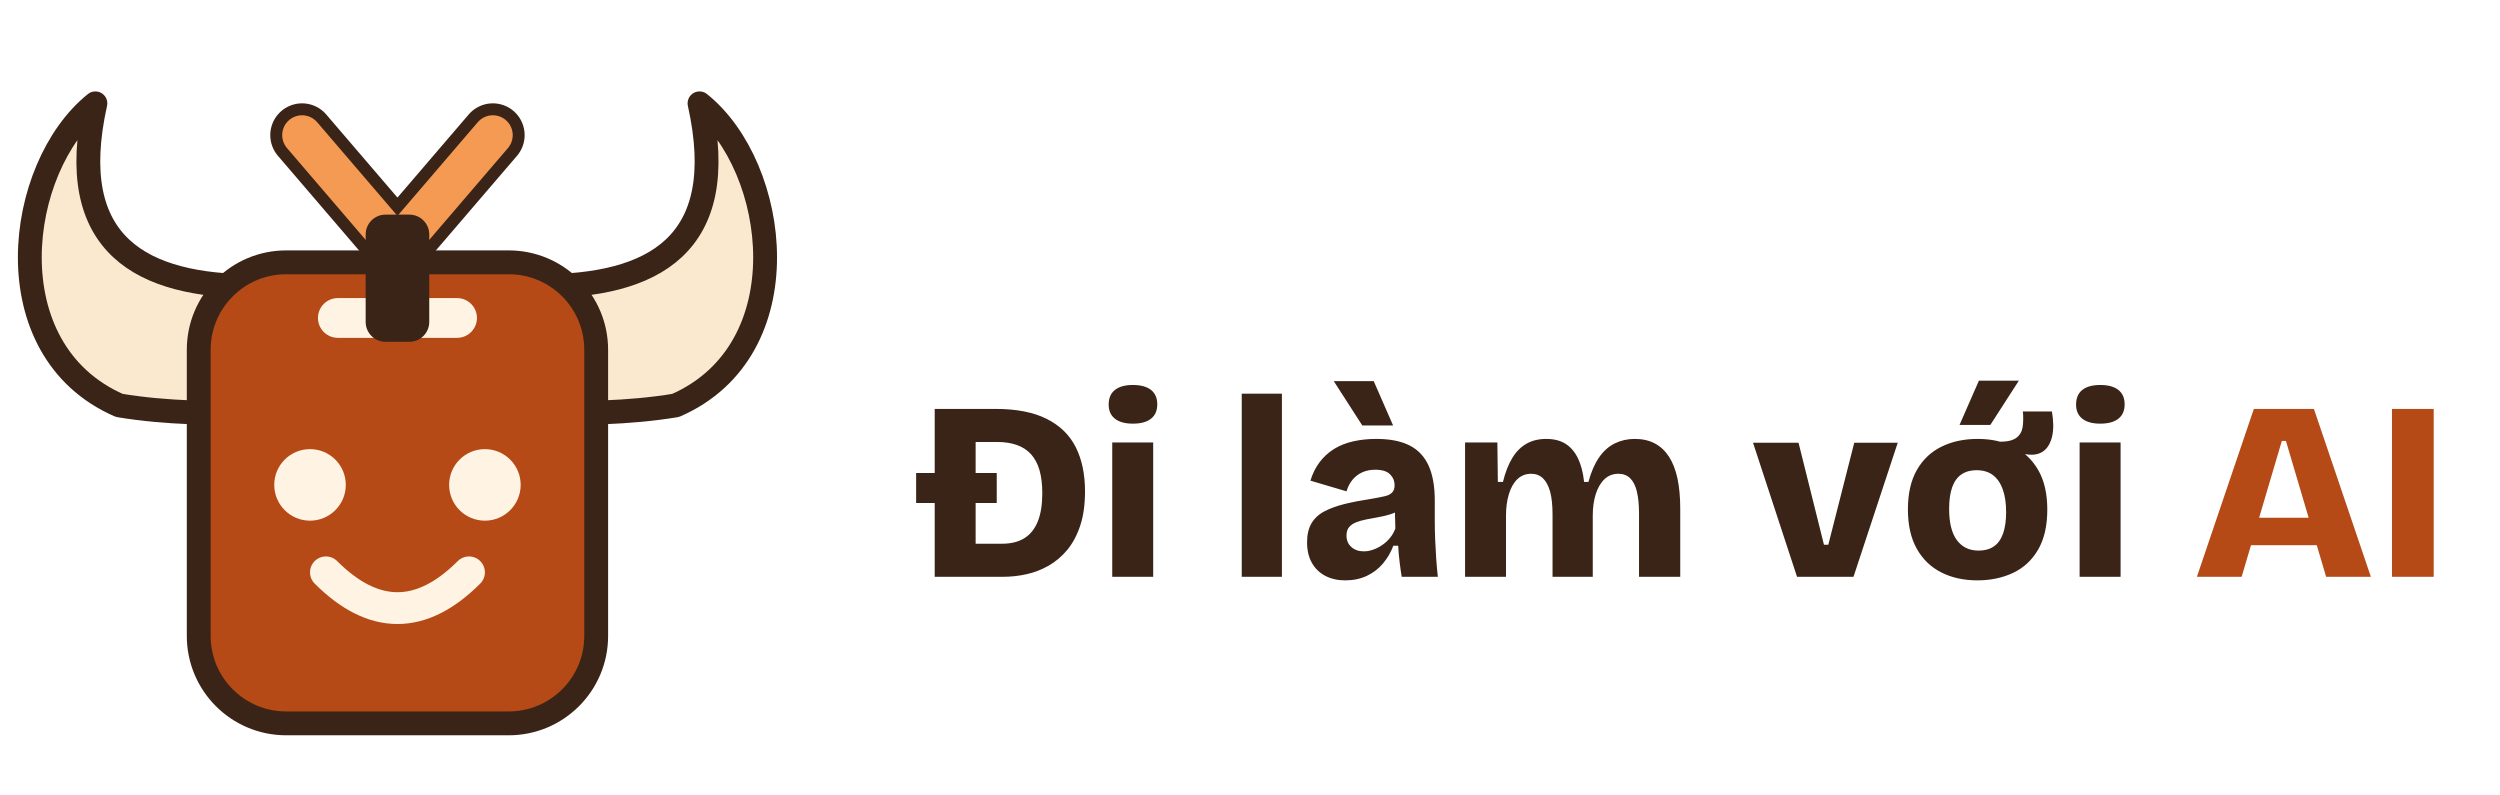
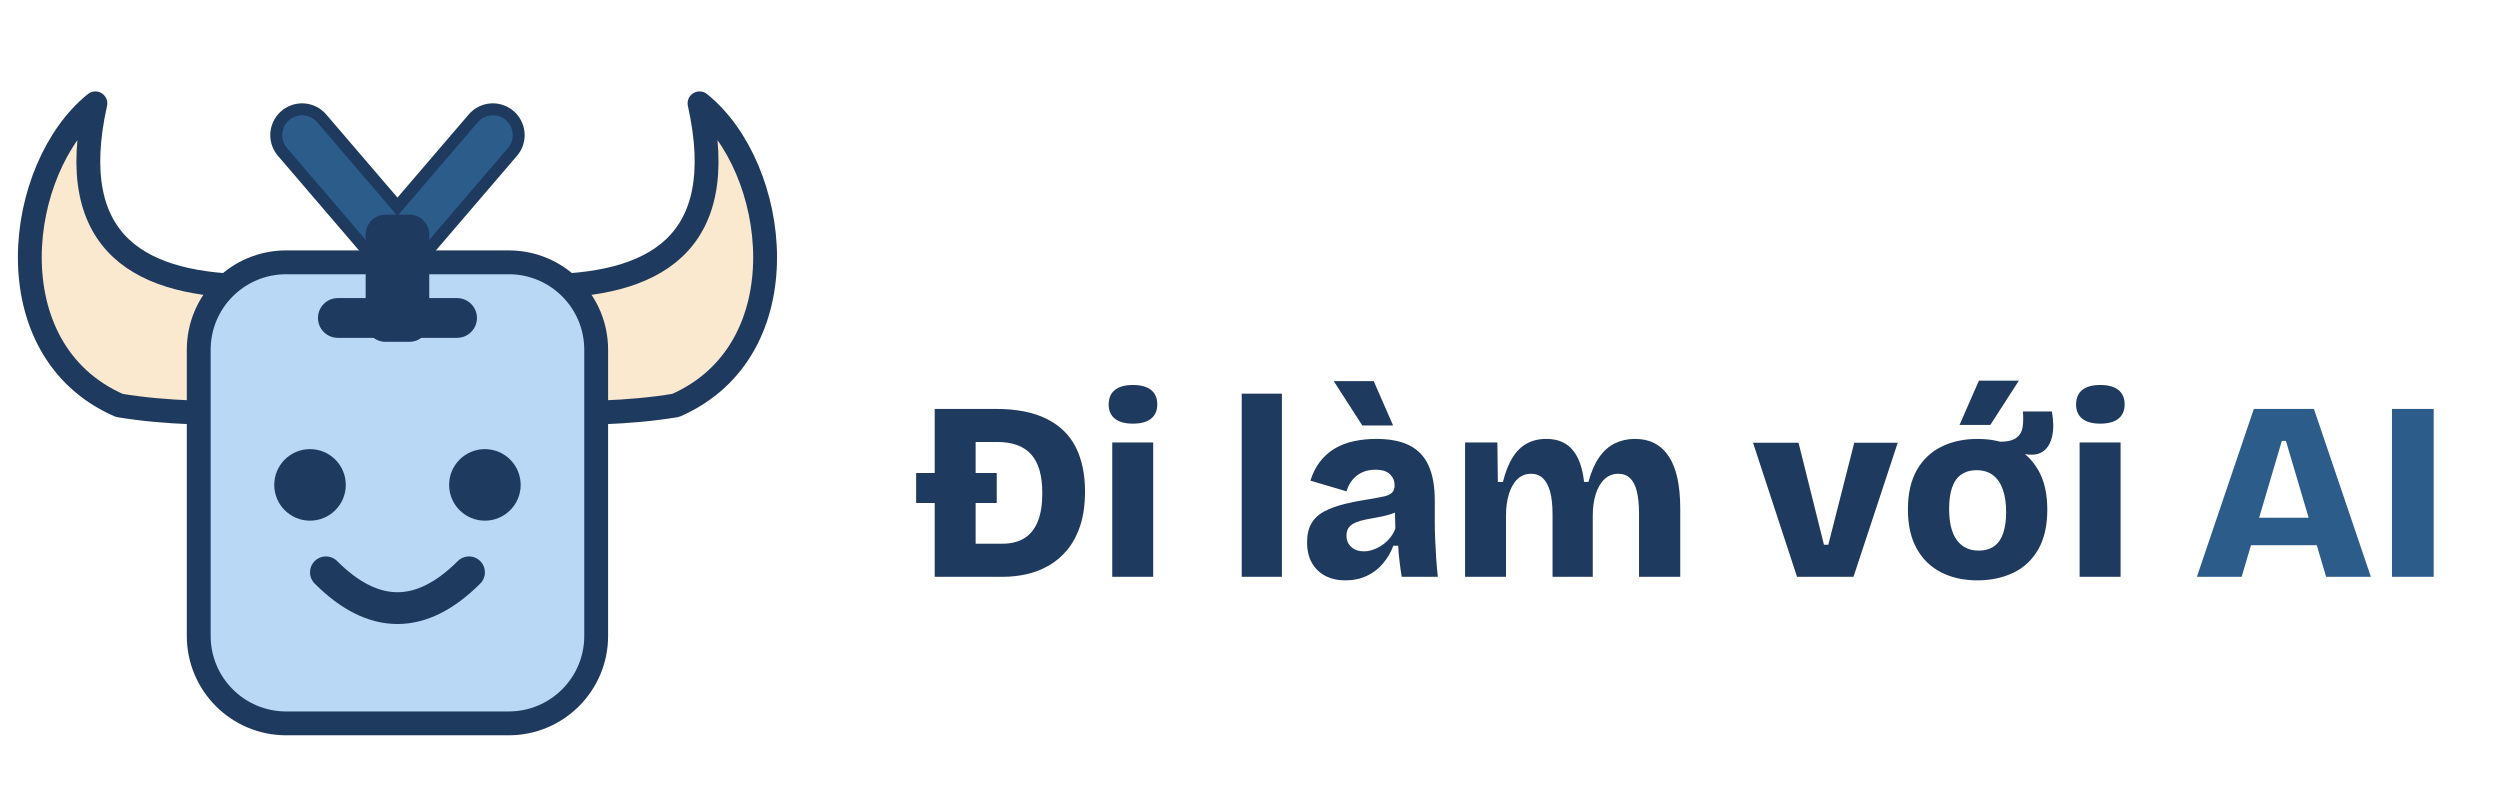
<svg xmlns="http://www.w3.org/2000/svg" viewBox="0 0 629 200" width="629" height="200">
  <g>
-     <path d="M 64 72 C 36 72 16 62 24 26 C 4 42 -2 88 30 102 C 42 104 54 104 68 104 Z" fill="#FBE9CF" stroke="#3A2417" stroke-width="6" stroke-linejoin="round" />
-     <path d="M 64 72 C 36 72 16 62 24 26 C 4 42 -2 88 30 102 C 42 104 54 104 68 104 Z" fill="#FBE9CF" stroke="#3A2417" stroke-width="6" stroke-linejoin="round" transform="translate(200 0) scale(-1 1)" />
-     <path d="M 76 34 L 100 62 L 124 34" fill="none" stroke="#3A2417" stroke-width="16" stroke-linecap="round" stroke-linejoin="round" />
-     <path d="M 76 34 L 100 62 L 124 34" fill="none" stroke="#F59A52" stroke-width="10" stroke-linecap="round" stroke-linejoin="round" />
-     <rect x="50" y="66" width="100" height="116" rx="22" fill="#B54A17" stroke="#3A2417" stroke-width="6" stroke-linejoin="round" />
-     <rect x="80" y="75" width="40" height="10" rx="5" fill="#FFF4E4" />
-     <circle cx="78" cy="122" r="9" fill="#FFF4E4" />
-     <circle cx="122" cy="122" r="9" fill="#FFF4E4" />
-     <path d="M 82 144 Q 100 162 118 144" fill="none" stroke="#FFF4E4" stroke-width="8" stroke-linecap="round" />
-     <rect x="92" y="54" width="16" height="32" rx="5" fill="#3A2417" />
+     <path d="M 64 72 C 36 72 16 62 24 26 C 4 42 -2 88 30 102 C 42 104 54 104 68 104 Z" fill="#FBE9CF" stroke="#1F3A5F" stroke-width="6" stroke-linejoin="round" />
+     <path d="M 64 72 C 36 72 16 62 24 26 C 4 42 -2 88 30 102 C 42 104 54 104 68 104 Z" fill="#FBE9CF" stroke="#1F3A5F" stroke-width="6" stroke-linejoin="round" transform="translate(200 0) scale(-1 1)" />
+     <path d="M 76 34 L 100 62 L 124 34" fill="none" stroke="#1F3A5F" stroke-width="16" stroke-linecap="round" stroke-linejoin="round" />
+     <path d="M 76 34 L 100 62 L 124 34" fill="none" stroke="#2B5C8A" stroke-width="10" stroke-linecap="round" stroke-linejoin="round" />
+     <rect x="50" y="66" width="100" height="116" rx="22" fill="#B8D8F5" stroke="#1F3A5F" stroke-width="6" stroke-linejoin="round" />
+     <rect x="80" y="75" width="40" height="10" rx="5" fill="#1F3A5F" />
+     <circle cx="78" cy="122" r="9" fill="#1F3A5F" />
+     <circle cx="122" cy="122" r="9" fill="#1F3A5F" />
+     <path d="M 82 144 Q 100 162 118 144" fill="none" stroke="#1F3A5F" stroke-width="8" stroke-linecap="round" />
+     <rect x="92" y="54" width="16" height="32" rx="5" fill="#1F3A5F" />
  </g>
-   <path d="M230.50 126.56L230.50 119.01L250.78 119.01L250.78 126.56L230.50 126.56ZM252.45 145.12L239.97 145.12L239.97 136.80L252.13 136.80Q255.52 136.80 257.76 135.39Q260 133.98 261.12 131.17Q262.24 128.35 262.24 124.13L262.24 124.13Q262.24 120.74 261.54 118.30Q260.83 115.87 259.42 114.30Q258.02 112.74 255.87 111.97Q253.73 111.20 250.85 111.20L250.85 111.20L239.97 111.20L239.97 102.88L250.46 102.88Q258.34 102.88 263.33 105.38Q268.32 107.87 270.66 112.51Q272.99 117.15 272.99 123.62L272.99 123.62Q272.99 128.61 271.78 132.26Q270.56 135.90 268.51 138.37Q266.46 140.83 263.81 142.34Q261.15 143.84 258.24 144.48Q255.33 145.12 252.45 145.12L252.45 145.12ZM245.47 145.12L235.17 145.12L235.17 102.88L245.47 102.88L245.47 145.12ZM290.14 145.12L279.84 145.12L279.84 111.33L290.14 111.33L290.14 145.12ZM285.02 106.59L285.02 106.59Q282.08 106.59 280.51 105.34Q278.94 104.10 278.94 101.79L278.94 101.79Q278.94 99.36 280.51 98.11Q282.08 96.86 285.02 96.86L285.02 96.86Q288.03 96.86 289.60 98.11Q291.17 99.36 291.17 101.73L291.17 101.73Q291.17 104.10 289.60 105.34Q288.03 106.59 285.02 106.59ZM322.53 145.12L312.42 145.12L312.42 99.04L322.53 99.04L322.53 145.12ZM338.46 146.02L338.46 146.02Q335.65 146.02 333.47 144.90Q331.30 143.78 330.08 141.63Q328.86 139.49 328.86 136.42L328.86 136.42Q328.86 133.54 329.98 131.65Q331.10 129.76 333.25 128.64Q335.39 127.52 338.40 126.78Q341.41 126.05 345.25 125.47L345.25 125.47Q347.10 125.15 348.35 124.86Q349.60 124.58 350.24 123.94Q350.88 123.30 350.88 122.08L350.88 122.08Q350.88 120.48 349.73 119.33Q348.58 118.18 346.02 118.18L346.02 118.18Q344.22 118.18 342.78 118.82Q341.34 119.46 340.32 120.67Q339.30 121.89 338.78 123.62L338.78 123.62L329.70 120.93Q330.53 118.24 332.03 116.26Q333.54 114.27 335.65 112.96Q337.76 111.65 340.48 111.04Q343.20 110.43 346.27 110.43L346.27 110.43Q351.39 110.43 354.62 112.06Q357.86 113.70 359.42 117.12Q360.99 120.54 360.99 125.92L360.99 125.92L360.99 131.10Q360.99 133.41 361.09 135.74Q361.18 138.08 361.34 140.42Q361.50 142.75 361.76 145.12L361.76 145.12L352.67 145.12Q352.42 143.65 352.16 141.57Q351.90 139.49 351.78 137.31L351.78 137.31L350.56 137.31Q349.66 139.74 347.97 141.76Q346.27 143.78 343.87 144.90Q341.47 146.02 338.46 146.02ZM343.14 138.72L343.14 138.72Q344.29 138.72 345.47 138.30Q346.66 137.89 347.74 137.15Q348.83 136.42 349.73 135.33Q350.62 134.24 351.07 132.96L351.07 132.96L350.94 127.90L352.35 128.22Q351.14 128.99 349.66 129.44Q348.19 129.89 346.69 130.14Q345.18 130.40 343.74 130.69Q342.30 130.98 341.18 131.42Q340.06 131.87 339.42 132.64Q338.78 133.41 338.78 134.75L338.78 134.75Q338.78 136.54 340.00 137.63Q341.22 138.72 343.14 138.72ZM350.50 107.04L342.75 107.04L335.58 95.90L345.63 95.90L350.50 107.04ZM378.91 145.12L368.61 145.12L368.61 123.30L368.61 111.33L376.74 111.33L376.86 121.25L378.14 121.25Q379.04 117.60 380.51 115.20Q381.98 112.80 384.10 111.62Q386.21 110.43 389.02 110.43L389.02 110.43Q391.97 110.43 393.92 111.68Q395.87 112.93 397.02 115.33Q398.18 117.73 398.56 121.25L398.56 121.25L399.65 121.25Q400.67 117.47 402.34 115.07Q404.00 112.67 406.30 111.55Q408.61 110.43 411.30 110.43L411.30 110.43Q414.18 110.43 416.32 111.55Q418.46 112.67 419.90 114.88Q421.34 117.09 422.05 120.38Q422.75 123.68 422.75 128.03L422.75 128.03L422.75 145.12L412.38 145.12L412.38 129.31Q412.38 125.92 411.84 123.68Q411.30 121.44 410.14 120.32Q408.99 119.20 407.20 119.20L407.20 119.20Q405.15 119.20 403.71 120.54Q402.27 121.89 401.50 124.29Q400.74 126.69 400.74 129.70L400.74 129.70L400.74 145.12L390.62 145.12L390.62 129.50Q390.62 125.98 390.02 123.74Q389.41 121.50 388.22 120.35Q387.04 119.20 385.25 119.20L385.25 119.20Q383.20 119.20 381.79 120.54Q380.38 121.89 379.65 124.29Q378.91 126.69 378.91 129.70L378.91 129.70L378.91 145.12ZM466.34 145.12L452.13 145.12L441.06 111.39L452.51 111.39L458.91 137.06L460.00 137.06L466.53 111.39L477.47 111.39L466.34 145.12ZM510.11 114.34L510.11 114.34L503.14 113.38L503.14 111.14Q506.02 111.14 507.33 110.14Q508.64 109.15 508.90 107.42Q509.15 105.70 508.96 103.52L508.96 103.52L516.26 103.52Q516.90 107.23 516.32 109.76Q515.74 112.29 514.18 113.47Q512.61 114.66 510.11 114.34ZM497.50 146.02L497.50 146.02Q492.38 146.02 488.45 144.03Q484.51 142.05 482.27 138.08Q480.03 134.11 480.03 128.16L480.03 128.16Q480.03 122.21 482.27 118.27Q484.51 114.34 488.48 112.38Q492.45 110.43 497.57 110.43L497.57 110.43Q502.69 110.43 506.66 112.42Q510.62 114.40 512.86 118.34Q515.10 122.27 515.10 128.22L515.10 128.22Q515.10 134.30 512.80 138.27Q510.50 142.24 506.50 144.13Q502.50 146.02 497.50 146.02ZM497.82 138.53L497.82 138.53Q500.13 138.53 501.66 137.47Q503.20 136.42 503.97 134.24Q504.74 132.06 504.74 128.86L504.74 128.86Q504.74 125.47 503.90 123.14Q503.07 120.80 501.44 119.55Q499.81 118.30 497.25 118.30L497.25 118.30Q495.07 118.30 493.50 119.36Q491.94 120.42 491.17 122.59Q490.40 124.77 490.40 128.03L490.40 128.03Q490.40 133.28 492.35 135.90Q494.30 138.53 497.82 138.53ZM507.94 95.78L500.77 106.91L493.02 106.91L497.89 95.78L507.94 95.78ZM533.54 145.12L523.23 145.12L523.23 111.33L533.54 111.33L533.54 145.12ZM528.42 106.59L528.42 106.59Q525.47 106.59 523.90 105.34Q522.34 104.10 522.34 101.79L522.34 101.79Q522.34 99.36 523.90 98.11Q525.47 96.86 528.42 96.86L528.42 96.86Q531.42 96.86 532.99 98.11Q534.56 99.36 534.56 101.73L534.56 101.73Q534.56 104.10 532.99 105.34Q531.42 106.59 528.42 106.59Z" fill="#3A2417" />
-   <path d="M564.00 145.12L552.74 145.12L567.07 102.88L582.18 102.88L596.51 145.12L585.25 145.12L575.14 110.94L574.11 110.94L564.00 145.12ZM589.54 137.18L561.25 137.18L561.25 130.27L589.54 130.27L589.54 137.18ZM612.32 145.12L601.82 145.12L601.82 102.88L612.32 102.88L612.32 145.12Z" fill="#B54A17" />
+   <path d="M230.50 126.56L230.50 119.01L250.78 119.01L250.78 126.56L230.50 126.56ZM252.45 145.12L239.97 145.12L239.97 136.80L252.13 136.80Q255.52 136.80 257.76 135.39Q260 133.98 261.12 131.17Q262.24 128.35 262.24 124.13L262.24 124.13Q262.24 120.74 261.54 118.30Q260.83 115.87 259.42 114.30Q258.02 112.74 255.87 111.97Q253.73 111.20 250.85 111.20L250.85 111.20L239.97 111.20L239.97 102.88L250.46 102.88Q258.34 102.88 263.33 105.38Q268.32 107.87 270.66 112.51Q272.99 117.15 272.99 123.62L272.99 123.62Q272.99 128.61 271.78 132.26Q270.56 135.90 268.51 138.37Q266.46 140.83 263.81 142.34Q261.15 143.84 258.24 144.48Q255.33 145.12 252.45 145.12L252.45 145.12ZM245.47 145.12L235.17 145.12L235.17 102.88L245.47 102.88L245.47 145.12ZM290.14 145.12L279.84 145.12L279.84 111.33L290.14 111.33L290.14 145.12ZM285.02 106.59L285.02 106.59Q282.08 106.59 280.51 105.34Q278.94 104.10 278.94 101.79L278.94 101.79Q278.94 99.36 280.51 98.11Q282.08 96.86 285.02 96.86L285.02 96.86Q288.03 96.86 289.60 98.11Q291.17 99.36 291.17 101.73L291.17 101.73Q291.17 104.10 289.60 105.34Q288.03 106.59 285.02 106.59ZM322.53 145.12L312.42 145.12L312.42 99.04L322.53 99.04L322.53 145.12ZM338.46 146.02L338.46 146.02Q335.65 146.02 333.47 144.90Q331.30 143.78 330.08 141.63Q328.86 139.49 328.86 136.42L328.86 136.42Q328.86 133.54 329.98 131.65Q331.10 129.76 333.25 128.64Q335.39 127.52 338.40 126.78Q341.41 126.05 345.25 125.47L345.25 125.47Q347.10 125.15 348.35 124.86Q349.60 124.58 350.24 123.94Q350.88 123.30 350.88 122.08L350.88 122.08Q350.88 120.48 349.73 119.33Q348.58 118.18 346.02 118.18L346.02 118.18Q344.22 118.18 342.78 118.82Q341.34 119.46 340.32 120.67Q339.30 121.89 338.78 123.62L338.78 123.62L329.70 120.93Q330.53 118.24 332.03 116.26Q333.54 114.27 335.65 112.96Q337.76 111.65 340.48 111.04Q343.20 110.43 346.27 110.43L346.27 110.43Q351.39 110.43 354.62 112.06Q357.86 113.70 359.42 117.12Q360.99 120.54 360.99 125.92L360.99 125.92L360.99 131.10Q360.99 133.41 361.09 135.74Q361.18 138.08 361.34 140.42Q361.50 142.75 361.76 145.12L361.76 145.12L352.67 145.12Q352.42 143.65 352.16 141.57Q351.90 139.49 351.78 137.31L351.78 137.31L350.56 137.31Q349.66 139.74 347.97 141.76Q346.27 143.78 343.87 144.90Q341.47 146.02 338.46 146.02ZM343.14 138.72L343.14 138.72Q344.29 138.72 345.47 138.30Q346.66 137.89 347.74 137.15Q348.83 136.42 349.73 135.33Q350.62 134.24 351.07 132.96L351.07 132.96L350.94 127.90L352.35 128.22Q351.14 128.99 349.66 129.44Q348.19 129.89 346.69 130.14Q345.18 130.40 343.74 130.69Q342.30 130.98 341.18 131.42Q340.06 131.87 339.42 132.64Q338.78 133.41 338.78 134.75L338.78 134.75Q338.78 136.54 340.00 137.63Q341.22 138.72 343.14 138.72ZM350.50 107.04L342.75 107.04L335.58 95.90L345.63 95.90L350.50 107.04ZM378.91 145.12L368.61 145.12L368.61 123.30L368.61 111.33L376.74 111.33L376.86 121.25L378.14 121.25Q379.04 117.60 380.51 115.20Q381.98 112.80 384.10 111.62Q386.21 110.43 389.02 110.43L389.02 110.43Q391.97 110.43 393.92 111.68Q395.87 112.93 397.02 115.33Q398.18 117.73 398.56 121.25L398.56 121.25L399.65 121.25Q400.67 117.47 402.34 115.07Q404.00 112.67 406.30 111.55Q408.61 110.43 411.30 110.43L411.30 110.43Q414.18 110.43 416.32 111.55Q418.46 112.67 419.90 114.88Q421.34 117.09 422.05 120.38Q422.75 123.68 422.75 128.03L422.75 128.03L422.75 145.12L412.38 145.12L412.38 129.31Q412.38 125.92 411.84 123.68Q411.30 121.44 410.14 120.32Q408.99 119.20 407.20 119.20L407.20 119.20Q405.15 119.20 403.71 120.54Q402.27 121.89 401.50 124.29Q400.74 126.69 400.74 129.70L400.74 129.70L400.74 145.12L390.62 145.12L390.62 129.50Q390.62 125.98 390.02 123.74Q389.41 121.50 388.22 120.35Q387.04 119.20 385.25 119.20L385.25 119.20Q383.20 119.20 381.79 120.54Q380.38 121.89 379.65 124.29Q378.91 126.69 378.91 129.70L378.91 129.70L378.91 145.12ZM466.34 145.12L452.13 145.12L441.06 111.39L452.51 111.39L458.91 137.06L460.00 137.06L466.53 111.39L477.47 111.39L466.34 145.12ZM510.11 114.34L510.11 114.34L503.14 113.38L503.14 111.14Q506.02 111.14 507.33 110.14Q508.64 109.15 508.90 107.42Q509.15 105.70 508.96 103.52L508.96 103.52L516.26 103.52Q516.90 107.23 516.32 109.76Q515.74 112.29 514.18 113.47Q512.61 114.66 510.11 114.34ZM497.50 146.02L497.50 146.02Q492.38 146.02 488.45 144.03Q484.51 142.05 482.27 138.08Q480.03 134.11 480.03 128.16L480.03 128.16Q480.03 122.21 482.27 118.27Q484.51 114.34 488.48 112.38Q492.45 110.43 497.57 110.43L497.57 110.43Q502.69 110.43 506.66 112.42Q510.62 114.40 512.86 118.34Q515.10 122.27 515.10 128.22L515.10 128.22Q515.10 134.30 512.80 138.27Q510.50 142.24 506.50 144.13Q502.50 146.02 497.50 146.02ZM497.82 138.53L497.82 138.53Q500.13 138.53 501.66 137.47Q503.20 136.42 503.97 134.24Q504.74 132.06 504.74 128.86L504.74 128.86Q504.74 125.47 503.90 123.14Q503.07 120.80 501.44 119.55Q499.81 118.30 497.25 118.30L497.25 118.30Q495.07 118.30 493.50 119.36Q491.94 120.42 491.17 122.59Q490.40 124.77 490.40 128.03L490.40 128.03Q490.40 133.28 492.35 135.90Q494.30 138.53 497.82 138.53ZM507.94 95.78L500.77 106.91L493.02 106.91L497.89 95.78L507.94 95.78ZM533.54 145.12L523.23 145.12L523.23 111.33L533.54 111.33L533.54 145.12ZM528.42 106.59L528.42 106.59Q525.47 106.59 523.90 105.34Q522.34 104.10 522.34 101.79L522.34 101.79Q522.34 99.36 523.90 98.11Q525.47 96.86 528.42 96.86L528.42 96.86Q531.42 96.86 532.99 98.11Q534.56 99.36 534.56 101.73L534.56 101.73Q534.56 104.10 532.99 105.34Q531.42 106.59 528.42 106.59Z" fill="#1F3A5F" />
+   <path d="M564.00 145.12L552.74 145.12L567.07 102.88L582.18 102.88L596.51 145.12L585.25 145.12L575.14 110.94L574.11 110.94L564.00 145.12ZM589.54 137.18L561.25 137.18L561.25 130.27L589.54 130.27L589.54 137.18ZM612.32 145.12L601.82 145.12L601.82 102.88L612.32 102.88L612.32 145.12Z" fill="#2B5C8A" />
</svg>
